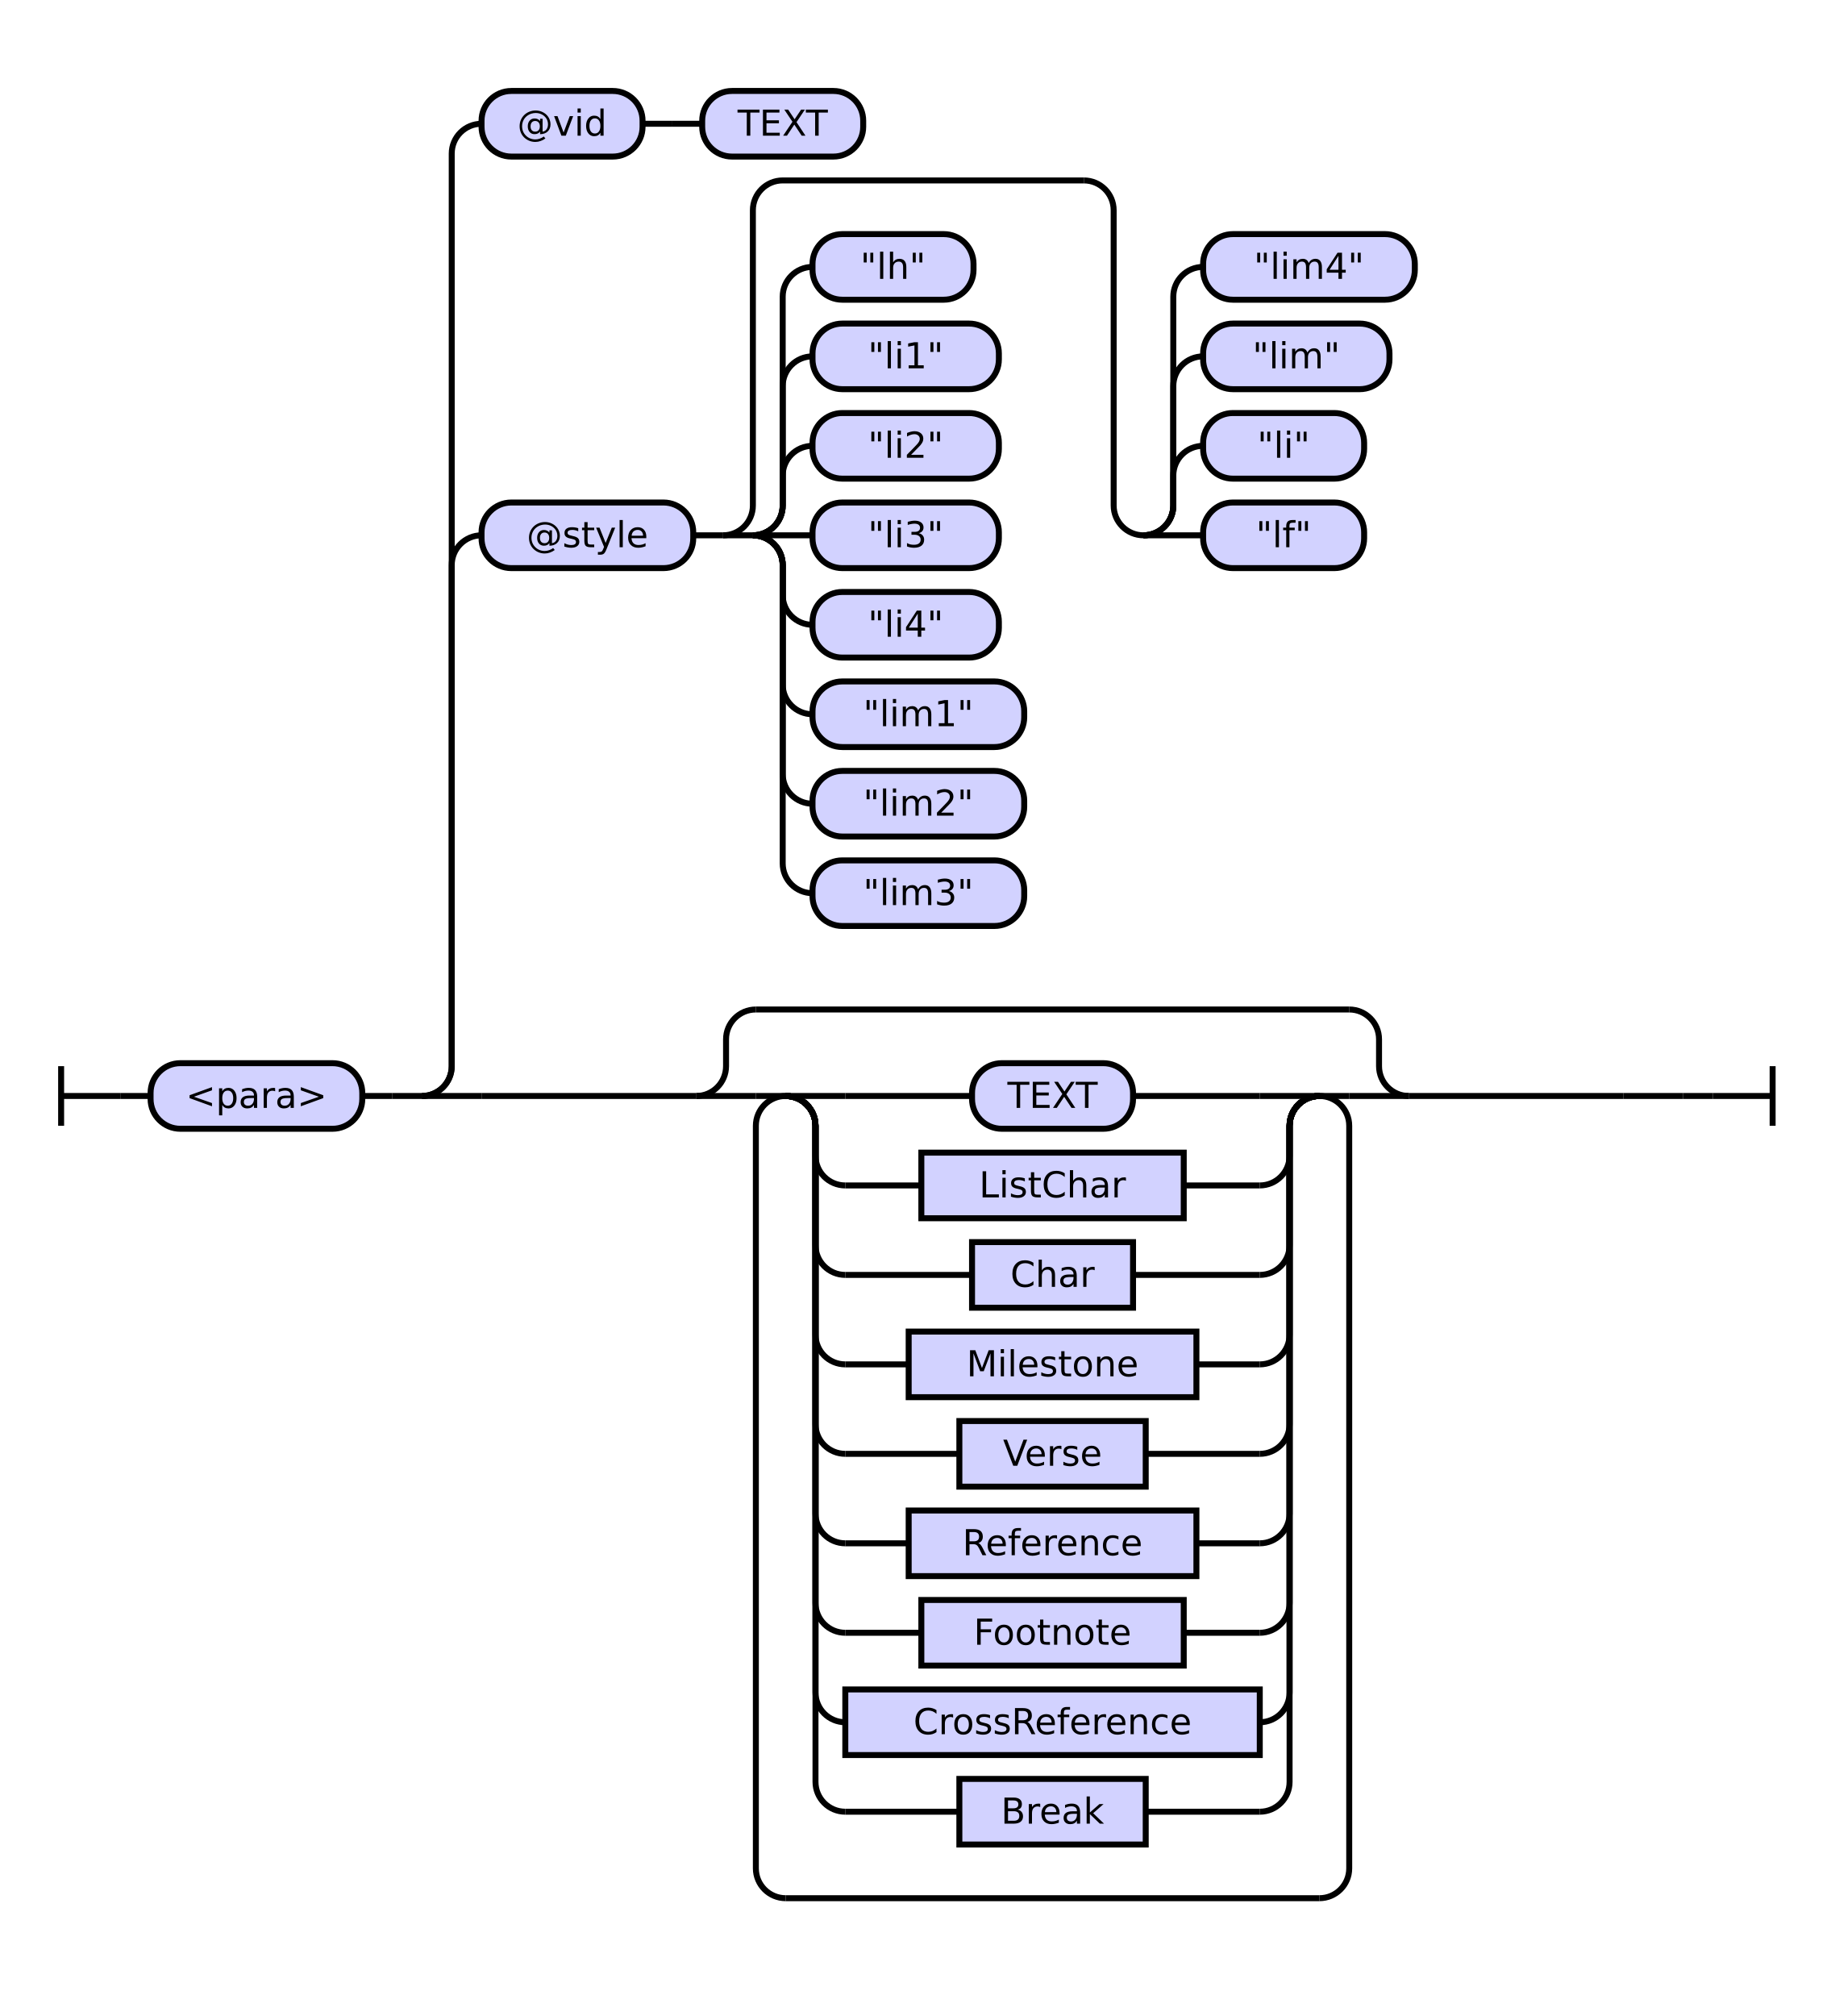
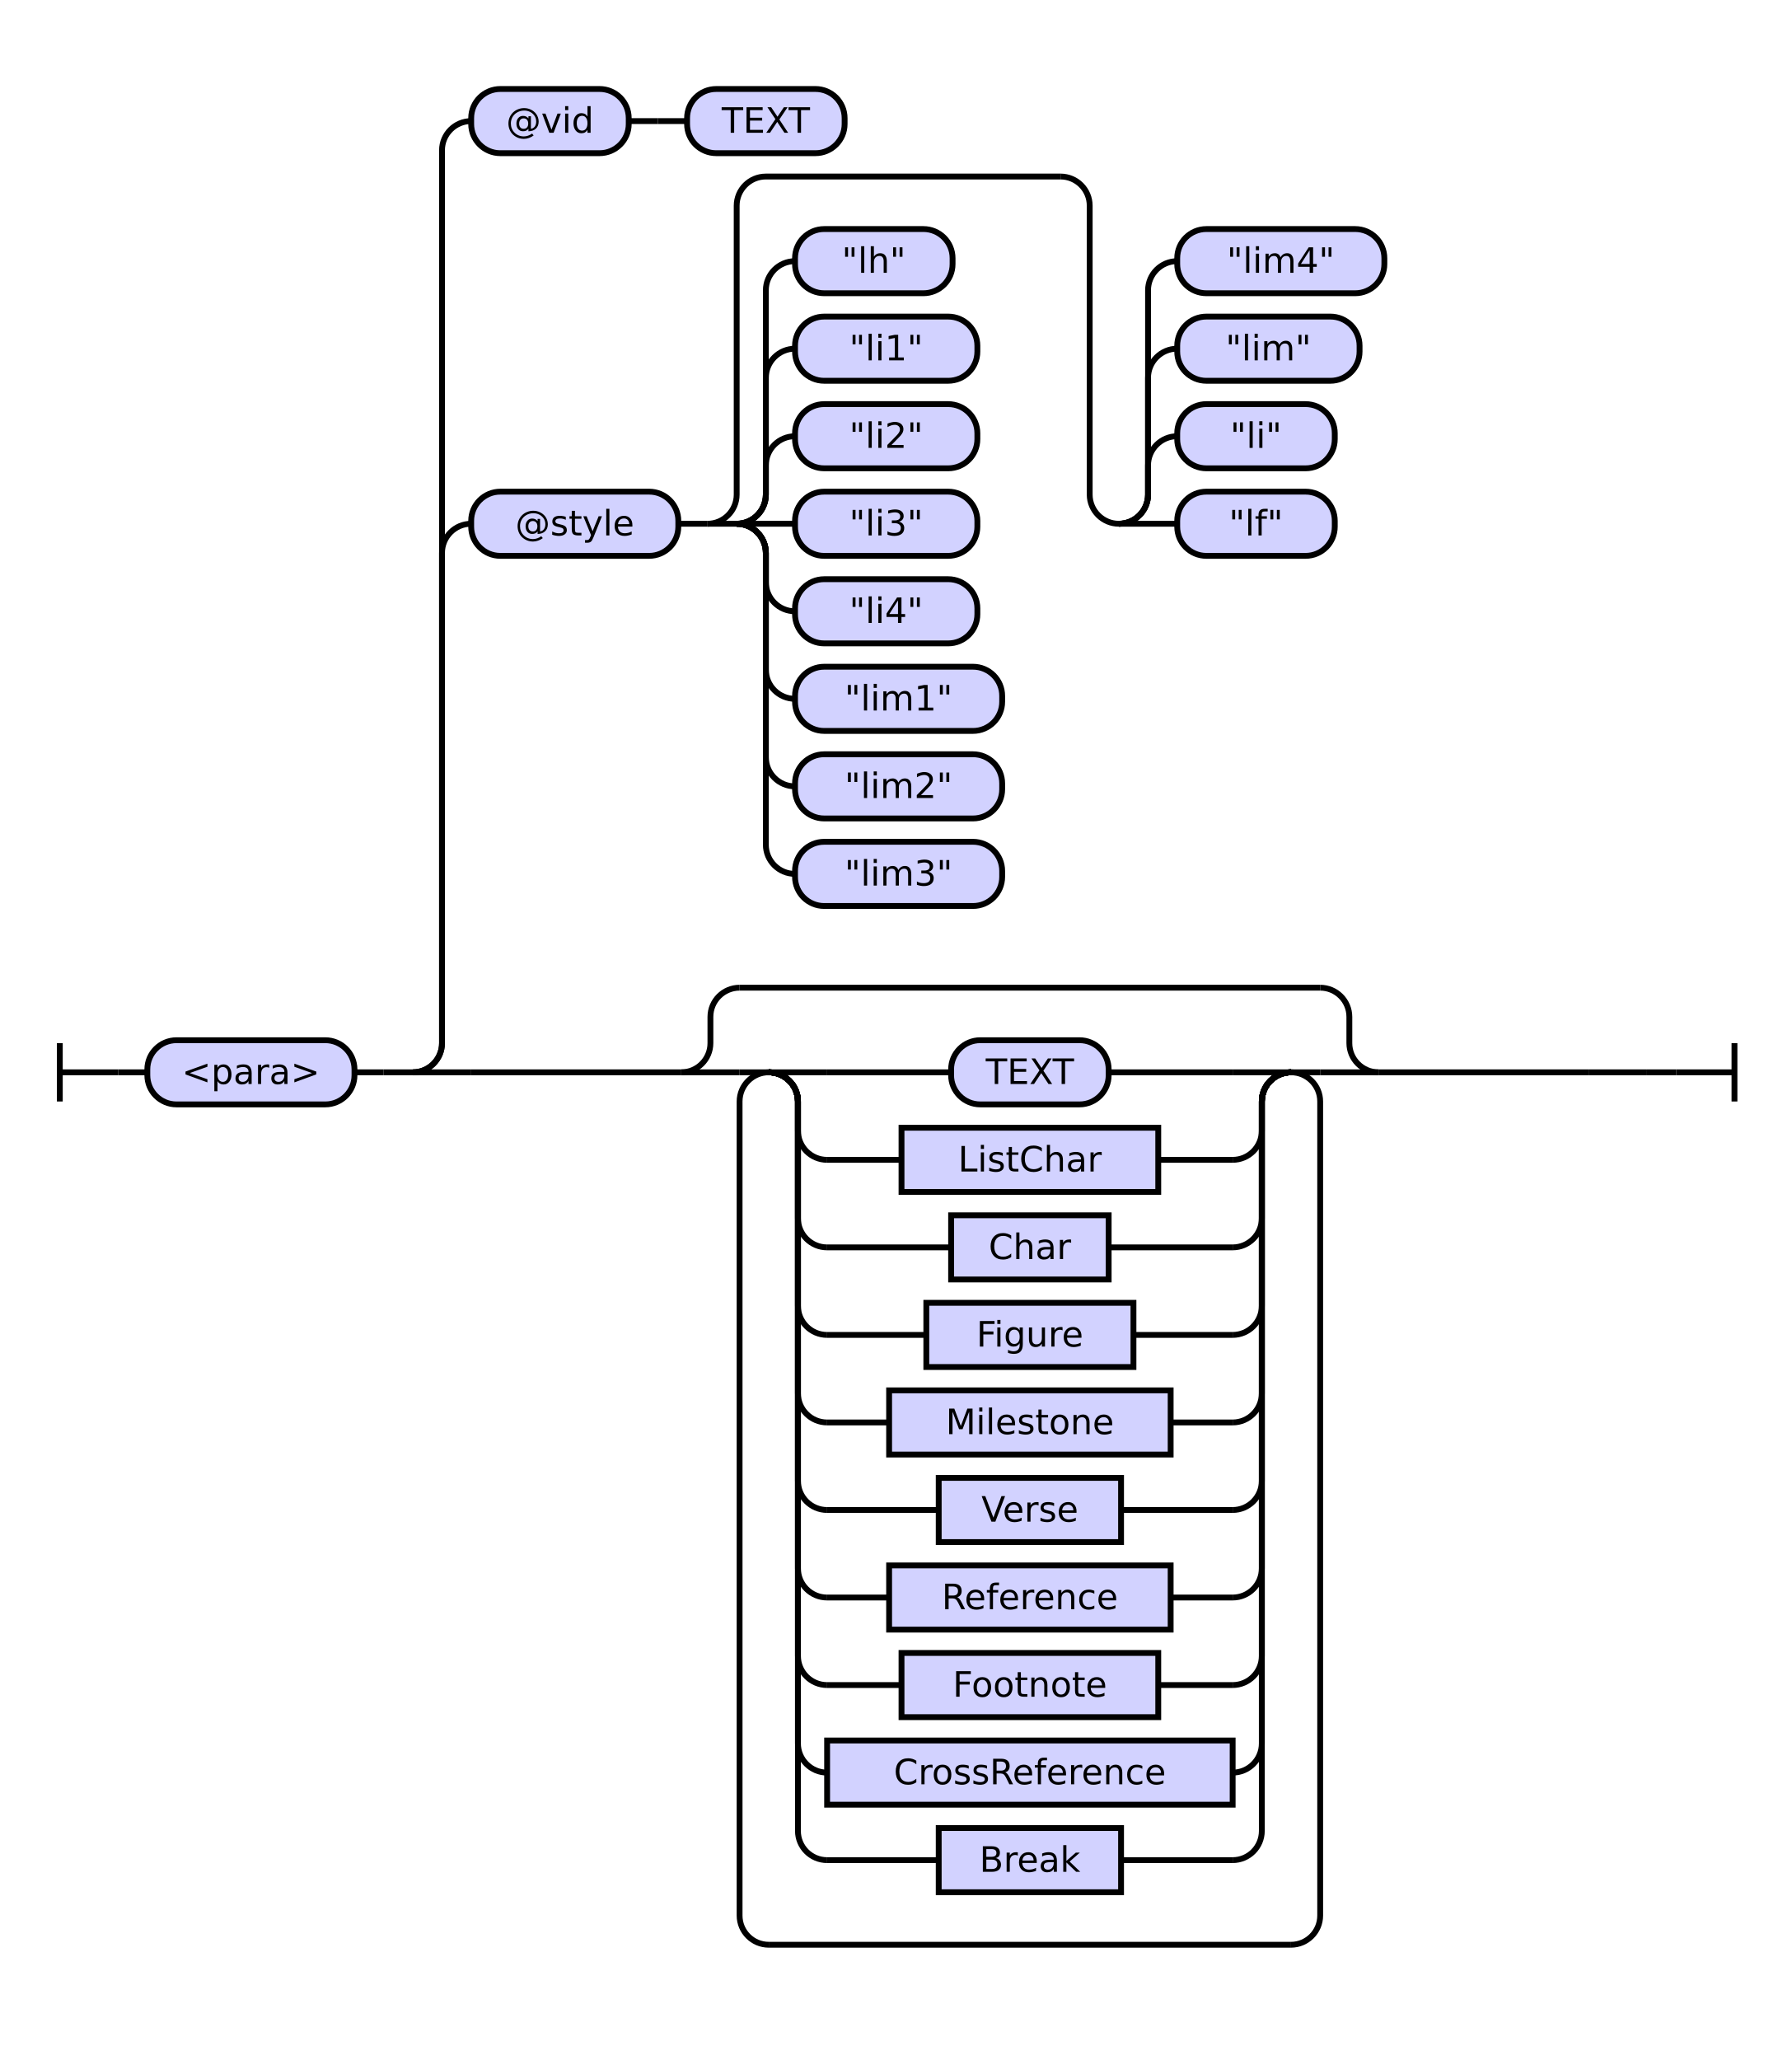
- <svg xmlns="http://www.w3.org/2000/svg" class="railroad-diagram" height="676" viewBox="0 0 614.0 676" width="614.0">
+ <svg xmlns="http://www.w3.org/2000/svg" class="railroad-diagram" height="706" viewBox="0 0 614.0 706" width="614.0">
  <g transform="translate(.5 .5)">
    <style>/*  */

    svg.railroad-diagram {
        background-color: hsl(30,20%,95%);
    }
    svg.railroad-diagram path {
        stroke-width: 2;
        stroke: black;
        fill: none;
    }
    svg.railroad-diagram text {
        font-size: 12px;
        text-anchor: middle;
        font-family: DejaVu Sans;
    }
    svg.railroad-diagram text.label {
        text-anchor:start;
    }
    svg.railroad-diagram text.comment {
        font-family: DejaVu Sans;
        font-size: 14px;
    }
    svg.railroad-diagram rect{
        stroke-width: 2;
        stroke: black;
        fill: rgb(210, 210, 255);
    }
    svg.railroad-diagram rect.group-box {
        stroke: gray;
        stroke-dasharray: 10 5;
        fill: none;
    }
    .terminal {
        font-family: DejaVu Sans;
    }
    svg.railroad-diagram g.altterminal rect {
        fill: rgb(251, 252, 207)
    }

/*  */
</style>
    <g>
      <path d="M 20 357 v 20 m 0 -10 h 20" />
    </g>
    <path d="M 40 367 h 10" />
    <g>
      <path d="M 50 367 h 0.0" />
      <path d="M 564.0 367 h 0.0" />
      <g>
        <path d="M 50.0 367 h 0.0" />
        <path d="M 564.0 367 h 0.0" />
        <g class="terminal ">
          <path d="M 50.0 367 h 0.0" />
          <path d="M 121.0 367 h 0.0" />
          <rect height="22" rx="10" ry="10" width="71.0" x="50.0" y="356" />
          <text x="85.5" y="371">&lt;para&gt;</text>
        </g>
        <path d="M 121.0 367 h 10" />
        <path d="M 131.0 367 h 10" />
        <g>
          <path d="M 141.0 367 h 0.0" />
          <path d="M 564.0 367 h 0.0" />
          <path d="M 141.0 367 a 10 10 0 0 0 10 -10 v -168 a 10 10 0 0 1 10 -10" />
          <g>
            <path d="M 161.0 179 h 0.0" />
            <path d="M 544.0 179 h 0.0" />
            <g class="terminal ">
              <path d="M 161.0 179 h 0.0" />
              <path d="M 232.0 179 h 0.0" />
              <rect height="22" rx="10" ry="10" width="71.0" x="161.0" y="168" />
              <text x="196.5" y="183">@style</text>
            </g>
            <path d="M 232.0 179 h 10" />
            <g>
              <path d="M 242.0 179 h 0.0" />
              <path d="M 544.0 179 h 0.0" />
              <path d="M 242.0 179 a 10 10 0 0 0 10 -10 v -99 a 10 10 0 0 1 10 -10 h 101.0" />
              <path d="M 242.0 179 h 10" />
              <g>
                <path d="M 252.0 179 h 0.0" />
                <path d="M 252.0 179 a 10 10 0 0 0 10 -10 v -10 a 10 10 0 0 1 10 -10" />
                <g class="terminal ">
                  <path d="M 272.0 149 h 0.0" />
                  <path d="M 334.5 149 h 0.0" />
                  <rect height="22" rx="10" ry="10" width="62.5" x="272.0" y="138" />
                  <text x="303.25" y="153">"li2"</text>
                </g>
                <path d="M 252.0 179 a 10 10 0 0 0 10 -10 v -40 a 10 10 0 0 1 10 -10" />
                <g class="terminal ">
                  <path d="M 272.0 119 h 0.0" />
                  <path d="M 334.5 119 h 0.0" />
                  <rect height="22" rx="10" ry="10" width="62.5" x="272.0" y="108" />
                  <text x="303.25" y="123">"li1"</text>
                </g>
                <path d="M 252.0 179 a 10 10 0 0 0 10 -10 v -70 a 10 10 0 0 1 10 -10" />
                <g class="terminal ">
                  <path d="M 272.0 89 h 0.0" />
                  <path d="M 326.0 89 h 0.0" />
                  <rect height="22" rx="10" ry="10" width="54.0" x="272.0" y="78" />
                  <text x="299.0" y="93">"lh"</text>
                </g>
                <path d="M 252.0 179 h 20" />
                <g class="terminal ">
                  <path d="M 272.0 179 h 0.0" />
                  <path d="M 334.5 179 h 0.0" />
                  <rect height="22" rx="10" ry="10" width="62.5" x="272.0" y="168" />
                  <text x="303.25" y="183">"li3"</text>
                </g>
                <path d="M 252.0 179 a 10 10 0 0 1 10 10 v 10 a 10 10 0 0 0 10 10" />
                <g class="terminal ">
                  <path d="M 272.0 209 h 0.0" />
                  <path d="M 334.5 209 h 0.0" />
                  <rect height="22" rx="10" ry="10" width="62.5" x="272.0" y="198" />
                  <text x="303.25" y="213">"li4"</text>
                </g>
                <path d="M 252.0 179 a 10 10 0 0 1 10 10 v 40 a 10 10 0 0 0 10 10" />
                <g class="terminal ">
                  <path d="M 272.0 239 h 0.0" />
                  <path d="M 343.0 239 h 0.0" />
                  <rect height="22" rx="10" ry="10" width="71.0" x="272.0" y="228" />
                  <text x="307.5" y="243">"lim1"</text>
                </g>
                <path d="M 252.0 179 a 10 10 0 0 1 10 10 v 70 a 10 10 0 0 0 10 10" />
                <g class="terminal ">
                  <path d="M 272.0 269 h 0.0" />
                  <path d="M 343.0 269 h 0.0" />
                  <rect height="22" rx="10" ry="10" width="71.0" x="272.0" y="258" />
                  <text x="307.5" y="273">"lim2"</text>
                </g>
                <path d="M 252.0 179 a 10 10 0 0 1 10 10 v 100 a 10 10 0 0 0 10 10" />
                <g class="terminal ">
                  <path d="M 272.0 299 h 0.0" />
                  <path d="M 343.0 299 h 0.0" />
                  <rect height="22" rx="10" ry="10" width="71.0" x="272.0" y="288" />
                  <text x="307.5" y="303">"lim3"</text>
                </g>
              </g>
              <path d="M 363.0 60 a 10 10 0 0 1 10 10 v 99 a 10 10 0 0 0 10 10" />
              <g>
                <path d="M 383.0 179 h 0.0" />
                <path d="M 383.0 179 a 10 10 0 0 0 10 -10 v -10 a 10 10 0 0 1 10 -10" />
                <g class="terminal ">
                  <path d="M 403.0 149 h 0.0" />
                  <path d="M 457.0 149 h 0.0" />
                  <rect height="22" rx="10" ry="10" width="54.0" x="403.0" y="138" />
                  <text x="430.0" y="153">"li"</text>
                </g>
                <path d="M 383.0 179 a 10 10 0 0 0 10 -10 v -40 a 10 10 0 0 1 10 -10" />
                <g class="terminal ">
                  <path d="M 403.0 119 h 0.0" />
                  <path d="M 465.5 119 h 0.0" />
                  <rect height="22" rx="10" ry="10" width="62.5" x="403.0" y="108" />
                  <text x="434.25" y="123">"lim"</text>
                </g>
                <path d="M 383.0 179 a 10 10 0 0 0 10 -10 v -70 a 10 10 0 0 1 10 -10" />
                <g class="terminal ">
                  <path d="M 403.0 89 h 0.0" />
                  <path d="M 474.0 89 h 0.0" />
                  <rect height="22" rx="10" ry="10" width="71.0" x="403.0" y="78" />
                  <text x="438.5" y="93">"lim4"</text>
                </g>
                <path d="M 383.0 179 h 20" />
                <g class="terminal ">
                  <path d="M 403.0 179 h 0.0" />
                  <path d="M 457.0 179 h 0.0" />
                  <rect height="22" rx="10" ry="10" width="54.0" x="403.0" y="168" />
                  <text x="430.0" y="183">"lf"</text>
                </g>
              </g>
            </g>
          </g>
          <path d="M 141.0 367 a 10 10 0 0 0 10 -10 v -306 a 10 10 0 0 1 10 -10" />
          <g>
            <path d="M 161.0 41 h 0.0" />
            <path d="M 289.0 41 h 0.0" />
            <g class="terminal ">
              <path d="M 161.0 41 h 0.0" />
              <path d="M 215.0 41 h 0.0" />
              <rect height="22" rx="10" ry="10" width="54.0" x="161.0" y="30" />
              <text x="188.0" y="45">@vid</text>
            </g>
            <path d="M 215.0 41 h 10" />
            <path d="M 225.0 41 h 10" />
            <g class="terminal ">
              <path d="M 235.0 41 h 0.0" />
              <path d="M 289.0 41 h 0.0" />
              <rect height="22" rx="10" ry="10" width="54.0" x="235.0" y="30" />
              <text x="262.0" y="45">TEXT</text>
            </g>
          </g>
          <path d="M 141.0 367 h 20" />
          <g>
            <path d="M 161.0 367 h 72.0" />
            <path d="M 472.0 367 h 72.0" />
            <path d="M 233.0 367 a 10 10 0 0 0 10 -10 v -9 a 10 10 0 0 1 10 -10" />
            <g>
              <path d="M 253.0 338 h 199.0" />
            </g>
            <path d="M 452.0 338 a 10 10 0 0 1 10 10 v 9 a 10 10 0 0 0 10 10" />
            <path d="M 233.0 367 h 20" />
            <g>
              <path d="M 253.0 367 h 0.0" />
              <path d="M 452.0 367 h 0.0" />
              <path d="M 253.0 367 h 10" />
              <g>
                <path d="M 263.0 367 h 0.0" />
                <path d="M 442.0 367 h 0.0" />
                <path d="M 263.0 367 h 20" />
                <g class="terminal ">
                  <path d="M 283.0 367 h 42.5" />
                  <path d="M 379.5 367 h 42.5" />
                  <rect height="22" rx="10" ry="10" width="54.0" x="325.5" y="356" />
                  <text x="352.5" y="371">TEXT</text>
                </g>
                <path d="M 422.0 367 h 20" />
                <path d="M 263.0 367 a 10 10 0 0 1 10 10 v 10 a 10 10 0 0 0 10 10" />
                <g class="non-terminal ">
                  <path d="M 283.0 397 h 25.5" />
                  <path d="M 396.5 397 h 25.5" />
                  <rect height="22" width="88.0" x="308.5" y="386" />
                  <text x="352.5" y="401">ListChar</text>
                </g>
                <path d="M 422.0 397 a 10 10 0 0 0 10 -10 v -10 a 10 10 0 0 1 10 -10" />
                <path d="M 263.0 367 a 10 10 0 0 1 10 10 v 40 a 10 10 0 0 0 10 10" />
                <g class="non-terminal ">
                  <path d="M 283.0 427 h 42.5" />
                  <path d="M 379.5 427 h 42.5" />
                  <rect height="22" width="54.0" x="325.5" y="416" />
                  <text x="352.5" y="431">Char</text>
                </g>
                <path d="M 422.0 427 a 10 10 0 0 0 10 -10 v -40 a 10 10 0 0 1 10 -10" />
                <path d="M 263.0 367 a 10 10 0 0 1 10 10 v 70 a 10 10 0 0 0 10 10" />
                <g class="non-terminal ">
-                   <path d="M 283.0 457 h 21.25" />
-                   <path d="M 400.75 457 h 21.25" />
-                   <rect height="22" width="96.5" x="304.25" y="446" />
-                   <text x="352.5" y="461">Milestone</text>
+                   <path d="M 283.0 457 h 34.0" />
+                   <path d="M 388.0 457 h 34.0" />
+                   <rect height="22" width="71.0" x="317.0" y="446" />
+                   <text x="352.5" y="461">Figure</text>
                </g>
                <path d="M 422.0 457 a 10 10 0 0 0 10 -10 v -70 a 10 10 0 0 1 10 -10" />
                <path d="M 263.0 367 a 10 10 0 0 1 10 10 v 100 a 10 10 0 0 0 10 10" />
                <g class="non-terminal ">
-                   <path d="M 283.0 487 h 38.25" />
-                   <path d="M 383.75 487 h 38.25" />
-                   <rect height="22" width="62.5" x="321.25" y="476" />
-                   <text x="352.5" y="491">Verse</text>
+                   <path d="M 283.0 487 h 21.25" />
+                   <path d="M 400.75 487 h 21.25" />
+                   <rect height="22" width="96.5" x="304.25" y="476" />
+                   <text x="352.5" y="491">Milestone</text>
                </g>
                <path d="M 422.0 487 a 10 10 0 0 0 10 -10 v -100 a 10 10 0 0 1 10 -10" />
                <path d="M 263.0 367 a 10 10 0 0 1 10 10 v 130 a 10 10 0 0 0 10 10" />
                <g class="non-terminal ">
-                   <path d="M 283.0 517 h 21.25" />
-                   <path d="M 400.75 517 h 21.25" />
-                   <rect height="22" width="96.5" x="304.25" y="506" />
-                   <text x="352.5" y="521">Reference</text>
+                   <path d="M 283.0 517 h 38.25" />
+                   <path d="M 383.75 517 h 38.25" />
+                   <rect height="22" width="62.5" x="321.25" y="506" />
+                   <text x="352.5" y="521">Verse</text>
                </g>
                <path d="M 422.0 517 a 10 10 0 0 0 10 -10 v -130 a 10 10 0 0 1 10 -10" />
                <path d="M 263.0 367 a 10 10 0 0 1 10 10 v 160 a 10 10 0 0 0 10 10" />
                <g class="non-terminal ">
-                   <path d="M 283.0 547 h 25.5" />
-                   <path d="M 396.5 547 h 25.5" />
-                   <rect height="22" width="88.0" x="308.5" y="536" />
-                   <text x="352.5" y="551">Footnote</text>
+                   <path d="M 283.0 547 h 21.25" />
+                   <path d="M 400.75 547 h 21.25" />
+                   <rect height="22" width="96.5" x="304.25" y="536" />
+                   <text x="352.5" y="551">Reference</text>
                </g>
                <path d="M 422.0 547 a 10 10 0 0 0 10 -10 v -160 a 10 10 0 0 1 10 -10" />
                <path d="M 263.0 367 a 10 10 0 0 1 10 10 v 190 a 10 10 0 0 0 10 10" />
                <g class="non-terminal ">
-                   <path d="M 283.0 577 h 0.0" />
-                   <path d="M 422.0 577 h 0.0" />
-                   <rect height="22" width="139.0" x="283.0" y="566" />
-                   <text x="352.5" y="581">CrossReference</text>
+                   <path d="M 283.0 577 h 25.5" />
+                   <path d="M 396.5 577 h 25.5" />
+                   <rect height="22" width="88.0" x="308.5" y="566" />
+                   <text x="352.5" y="581">Footnote</text>
                </g>
                <path d="M 422.0 577 a 10 10 0 0 0 10 -10 v -190 a 10 10 0 0 1 10 -10" />
                <path d="M 263.0 367 a 10 10 0 0 1 10 10 v 220 a 10 10 0 0 0 10 10" />
                <g class="non-terminal ">
-                   <path d="M 283.0 607 h 38.25" />
-                   <path d="M 383.75 607 h 38.25" />
-                   <rect height="22" width="62.5" x="321.25" y="596" />
-                   <text x="352.5" y="611">Break</text>
+                   <path d="M 283.0 607 h 0.0" />
+                   <path d="M 422.0 607 h 0.0" />
+                   <rect height="22" width="139.0" x="283.0" y="596" />
+                   <text x="352.5" y="611">CrossReference</text>
                </g>
                <path d="M 422.0 607 a 10 10 0 0 0 10 -10 v -220 a 10 10 0 0 1 10 -10" />
+                 <path d="M 263.0 367 a 10 10 0 0 1 10 10 v 250 a 10 10 0 0 0 10 10" />
+                 <g class="non-terminal ">
+                   <path d="M 283.0 637 h 38.25" />
+                   <path d="M 383.75 637 h 38.25" />
+                   <rect height="22" width="62.5" x="321.25" y="626" />
+                   <text x="352.5" y="641">Break</text>
+                 </g>
+                 <path d="M 422.0 637 a 10 10 0 0 0 10 -10 v -250 a 10 10 0 0 1 10 -10" />
              </g>
              <path d="M 442.0 367 h 10" />
-               <path d="M 263.0 367 a 10 10 0 0 0 -10 10 v 249 a 10 10 0 0 0 10 10" />
+               <path d="M 263.0 367 a 10 10 0 0 0 -10 10 v 279 a 10 10 0 0 0 10 10" />
              <g>
-                 <path d="M 263.0 636 h 179.0" />
+                 <path d="M 263.0 666 h 179.0" />
              </g>
-               <path d="M 442.0 636 a 10 10 0 0 0 10 -10 v -249 a 10 10 0 0 0 -10 -10" />
+               <path d="M 442.0 666 a 10 10 0 0 0 10 -10 v -279 a 10 10 0 0 0 -10 -10" />
            </g>
            <path d="M 452.0 367 h 20" />
          </g>
          <path d="M 544.0 367 h 20" />
        </g>
      </g>
    </g>
    <path d="M 564.0 367 h 10" />
    <path d="M 574.0 367 h 20 m 0 -10 v 20" />
  </g>
</svg>
